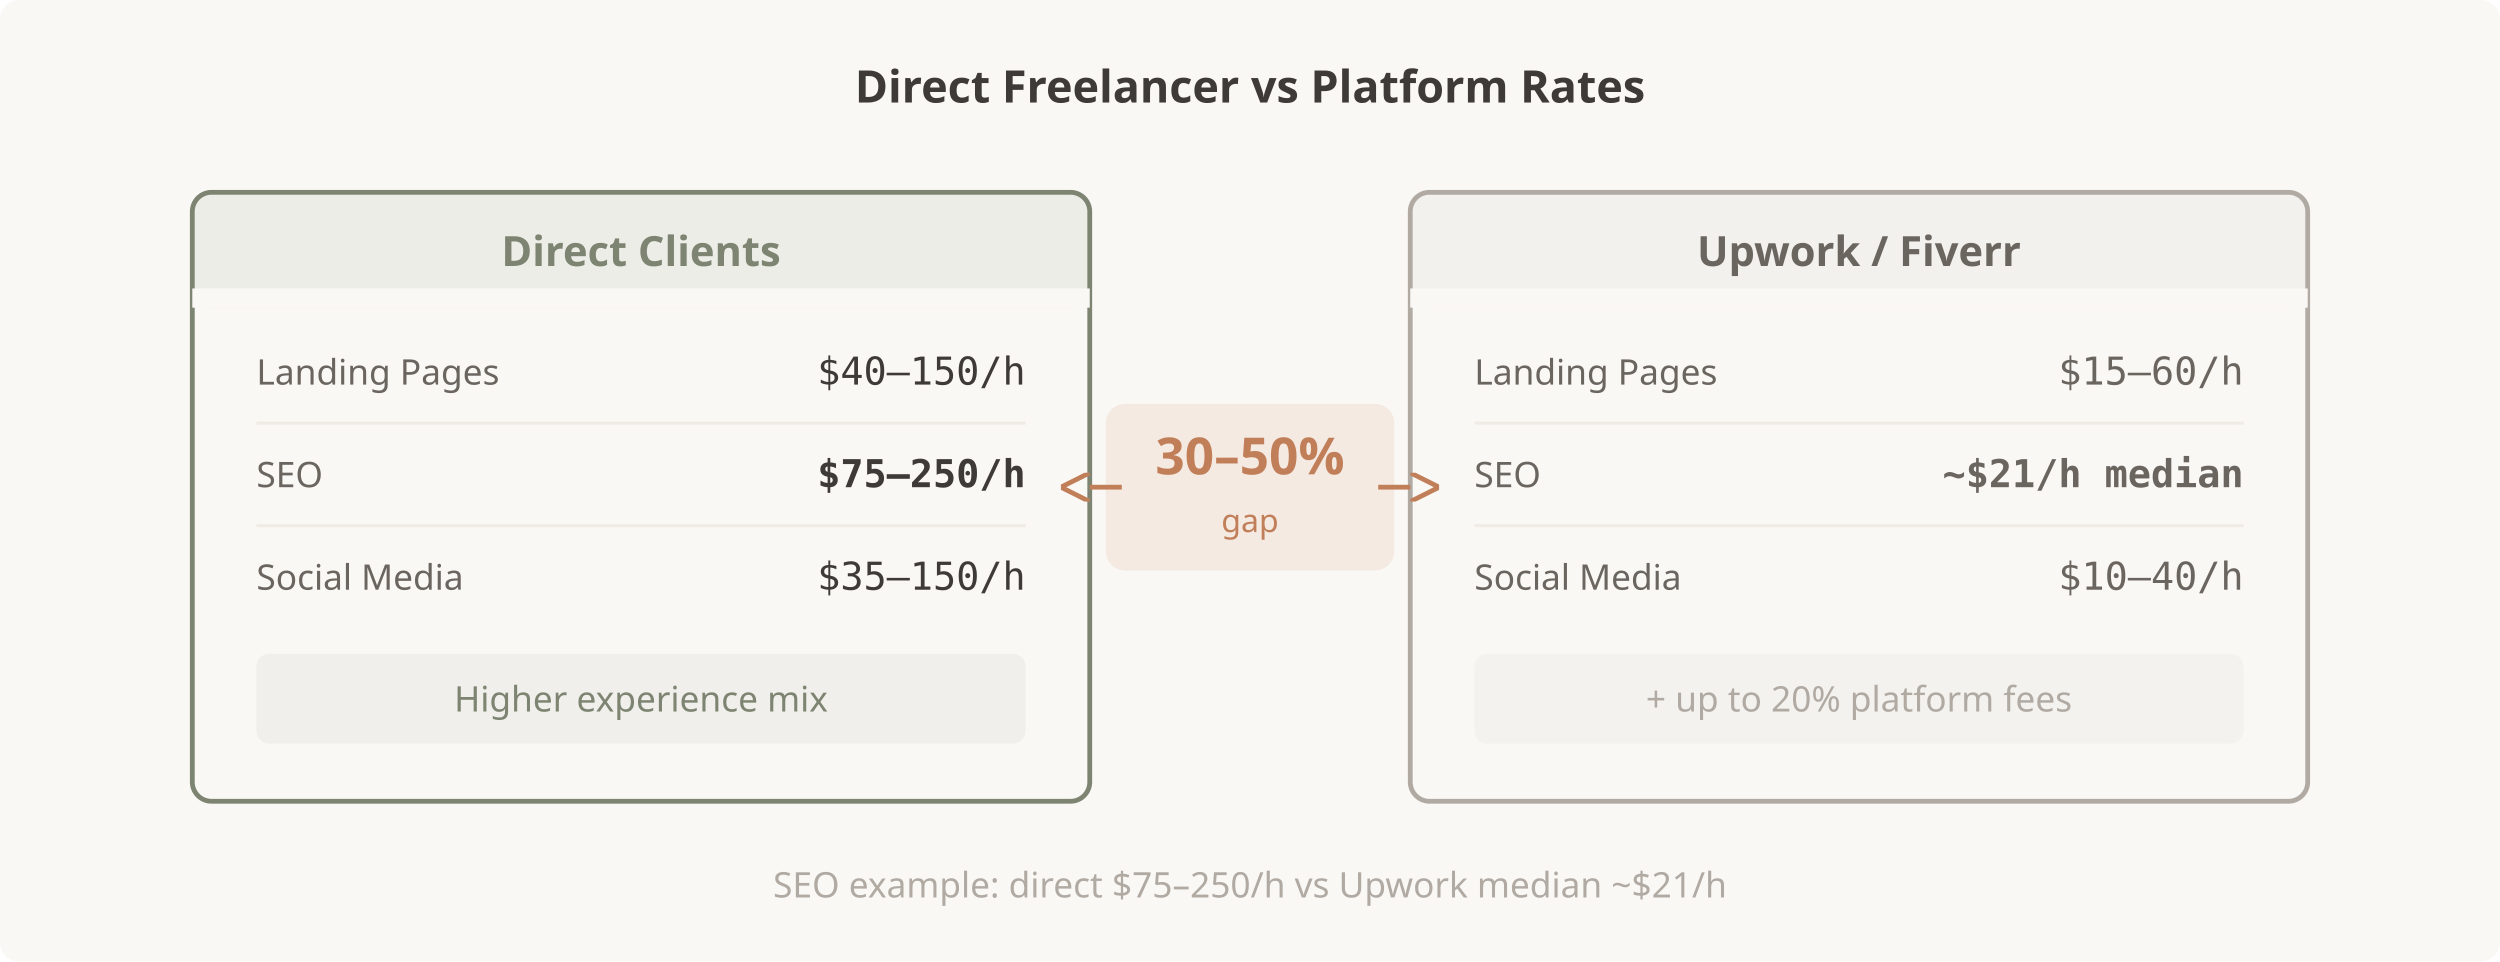
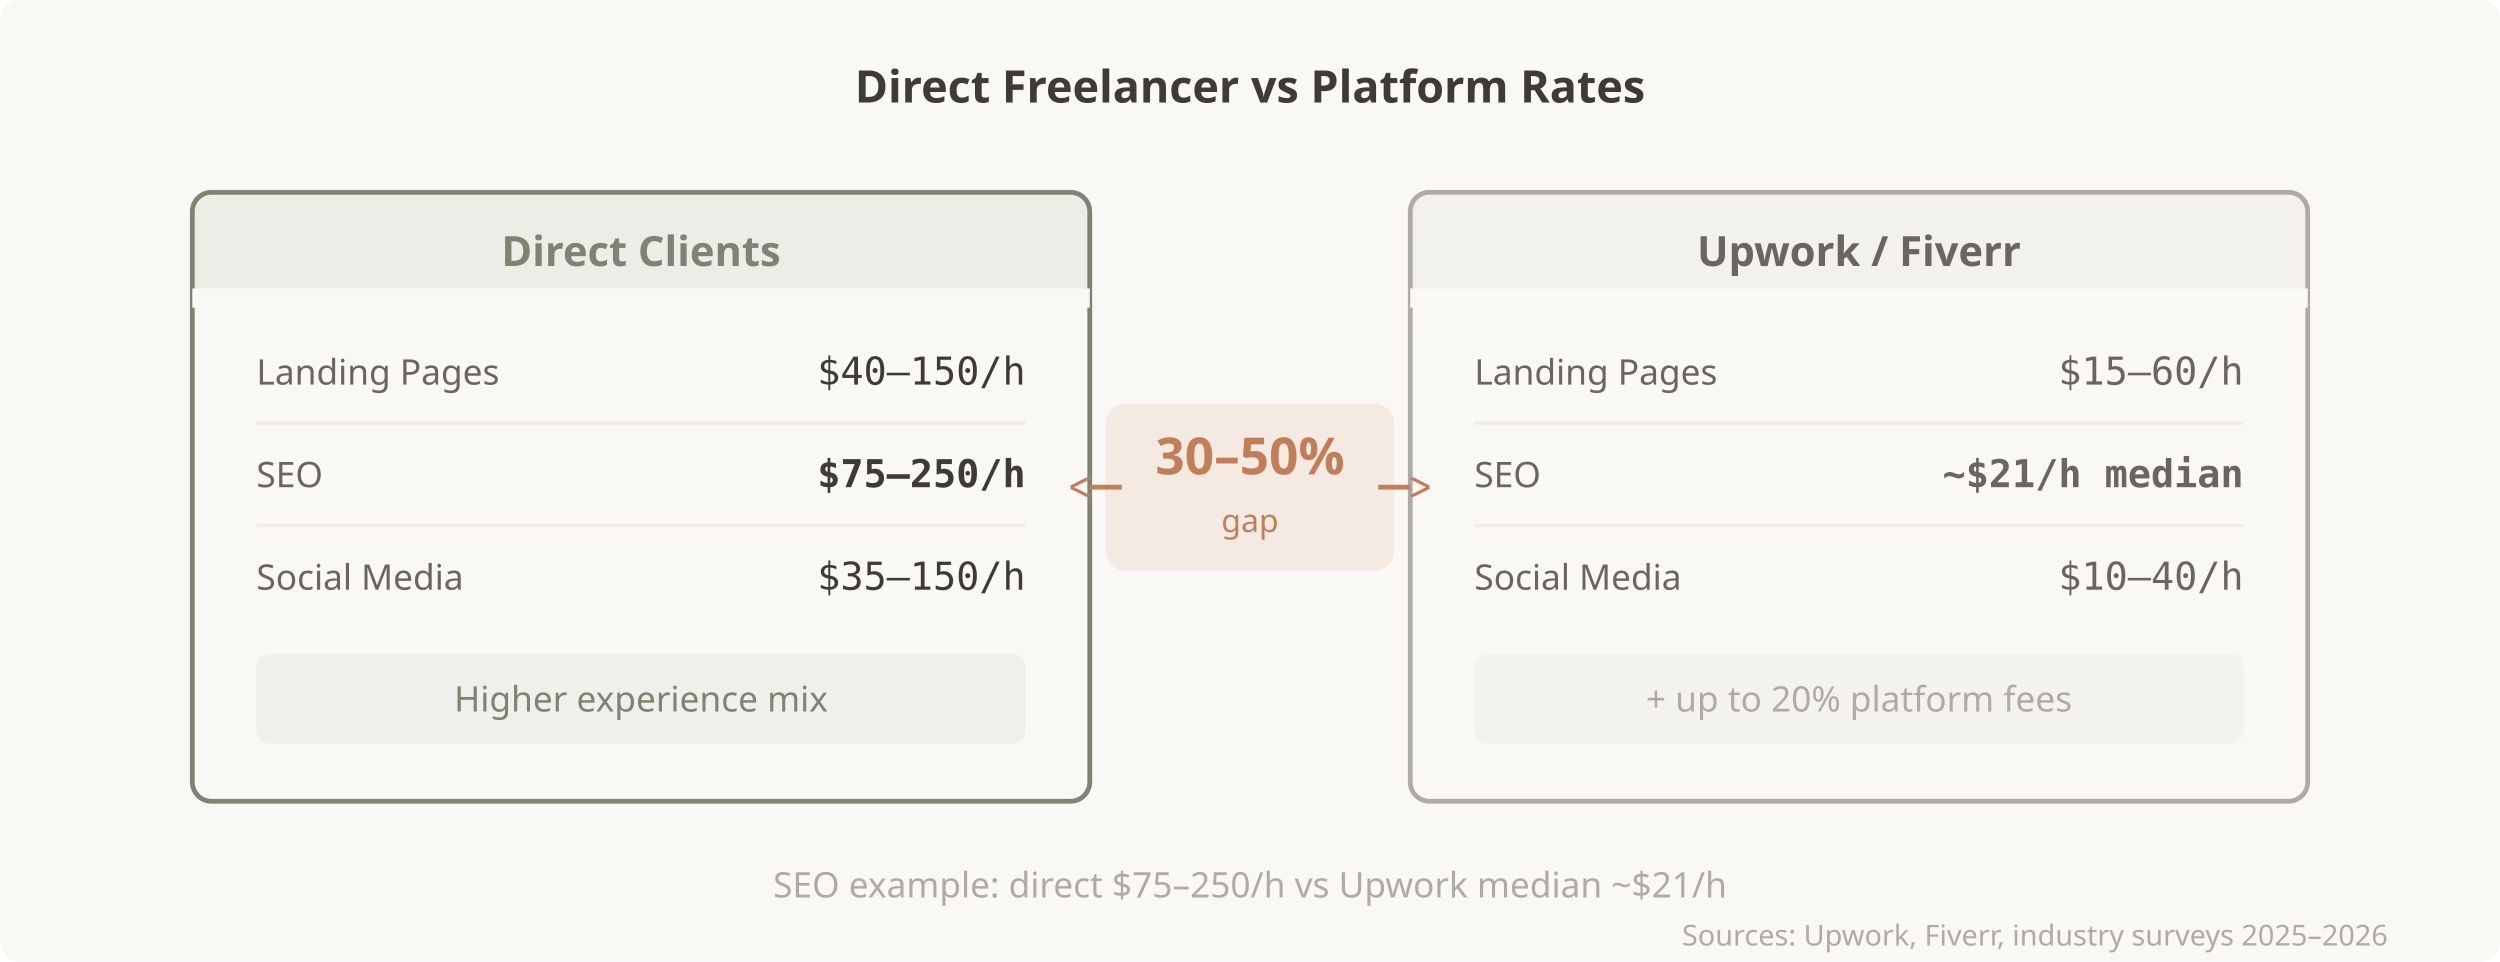
<svg xmlns="http://www.w3.org/2000/svg" viewBox="0 0 780 300" role="img" aria-label="Side-by-side comparison of direct freelancer rates versus platform rates, showing a 30 to 50 percent gap with SEO as a concrete example">
+   <defs>
+     <marker id="pd-arr-l" markerWidth="6" markerHeight="6" refX="6" refY="3" orient="auto" markerUnits="userSpaceOnUse">
+       <path d="M6,0 L0,3 L6,6" fill="none" stroke="#c17f59" stroke-width="1" />
+     </marker>
+     <marker id="pd-arr-r" markerWidth="6" markerHeight="6" refX="0" refY="3" orient="auto" markerUnits="userSpaceOnUse">
+       <path d="M0,0 L6,3 L0,6" fill="none" stroke="#c17f59" stroke-width="1" />
+     </marker>
+   </defs>
  <rect width="780" height="300" fill="#faf8f5" rx="6" />
  <text x="390" y="32" text-anchor="middle" font-family="DM Sans, Segoe UI, system-ui, sans-serif" font-size="14" fill="#3d3a37" font-weight="600">Direct Freelancer vs Platform Rates</text>
  <rect x="60" y="60" width="280" height="190" rx="6" fill="none" stroke="#7d8471" stroke-width="1.5" />
  <rect x="60" y="60" width="280" height="36" rx="6" fill="#7d8471" opacity="0.1" />
  <rect x="60" y="90" width="280" height="6" fill="#faf8f5" />
  <text x="200" y="83" text-anchor="middle" font-family="DM Sans, Segoe UI, system-ui, sans-serif" font-size="13" fill="#7d8471" font-weight="600">Direct Clients</text>
  <text x="80" y="120" font-family="DM Sans, Segoe UI, system-ui, sans-serif" font-size="11" fill="#6b6560">Landing Pages</text>
  <text x="320" y="120" text-anchor="end" font-family="JetBrains Mono, Fira Code, monospace" font-size="12" fill="#3d3a37" font-weight="500">$40–150/h</text>
  <line x1="80" y1="132" x2="320" y2="132" stroke="#f0ece5" stroke-width="1" />
  <text x="80" y="152" font-family="DM Sans, Segoe UI, system-ui, sans-serif" font-size="11" fill="#6b6560">SEO</text>
  <text x="320" y="152" text-anchor="end" font-family="JetBrains Mono, Fira Code, monospace" font-size="12" fill="#3d3a37" font-weight="600">$75–250/h</text>
  <line x1="80" y1="164" x2="320" y2="164" stroke="#f0ece5" stroke-width="1" />
  <text x="80" y="184" font-family="DM Sans, Segoe UI, system-ui, sans-serif" font-size="11" fill="#6b6560">Social Media</text>
  <text x="320" y="184" text-anchor="end" font-family="JetBrains Mono, Fira Code, monospace" font-size="12" fill="#3d3a37" font-weight="500">$35–150/h</text>
  <rect x="80" y="204" width="240" height="28" rx="4" fill="#7d8471" opacity="0.08" />
  <text x="200" y="222" text-anchor="middle" font-family="DM Sans, Segoe UI, system-ui, sans-serif" font-size="11" fill="#7d8471" font-weight="500">Higher experience mix</text>
  <rect x="440" y="60" width="280" height="190" rx="6" fill="none" stroke="#b0aaa3" stroke-width="1.5" />
  <rect x="440" y="60" width="280" height="36" rx="6" fill="#b0aaa3" opacity="0.1" />
  <rect x="440" y="90" width="280" height="6" fill="#faf8f5" />
  <text x="580" y="83" text-anchor="middle" font-family="DM Sans, Segoe UI, system-ui, sans-serif" font-size="13" fill="#6b6560" font-weight="600">Upwork / Fiverr</text>
  <text x="460" y="120" font-family="DM Sans, Segoe UI, system-ui, sans-serif" font-size="11" fill="#6b6560">Landing Pages</text>
  <text x="700" y="120" text-anchor="end" font-family="JetBrains Mono, Fira Code, monospace" font-size="12" fill="#6b6560" font-weight="500">$15–60/h</text>
  <line x1="460" y1="132" x2="700" y2="132" stroke="#f0ece5" stroke-width="1" />
  <text x="460" y="152" font-family="DM Sans, Segoe UI, system-ui, sans-serif" font-size="11" fill="#6b6560">SEO</text>
  <text x="700" y="152" text-anchor="end" font-family="JetBrains Mono, Fira Code, monospace" font-size="12" fill="#6b6560" font-weight="600">~$21/h median</text>
  <line x1="460" y1="164" x2="700" y2="164" stroke="#f0ece5" stroke-width="1" />
  <text x="460" y="184" font-family="DM Sans, Segoe UI, system-ui, sans-serif" font-size="11" fill="#6b6560">Social Media</text>
  <text x="700" y="184" text-anchor="end" font-family="JetBrains Mono, Fira Code, monospace" font-size="12" fill="#6b6560" font-weight="500">$10–40/h</text>
  <rect x="460" y="204" width="240" height="28" rx="4" fill="#b0aaa3" opacity="0.08" />
  <text x="580" y="222" text-anchor="middle" font-family="DM Sans, Segoe UI, system-ui, sans-serif" font-size="11" fill="#b0aaa3" font-weight="500">+ up to 20% platform fees</text>
  <rect x="345" y="126" width="90" height="52" rx="6" fill="#c17f59" opacity="0.12" />
  <text x="390" y="148" text-anchor="middle" font-family="DM Sans, Segoe UI, system-ui, sans-serif" font-size="16" fill="#c17f59" font-weight="700">30–50%</text>
  <text x="390" y="166" text-anchor="middle" font-family="DM Sans, Segoe UI, system-ui, sans-serif" font-size="10" fill="#c17f59" font-weight="500">gap</text>
-   <line x1="340" y1="152" x2="350" y2="152" stroke="#c17f59" stroke-width="1.5" marker-start="url(#arrowLeft)" />
-   <line x1="430" y1="152" x2="440" y2="152" stroke="#c17f59" stroke-width="1.5" marker-end="url(#arrowRight)" />
-   <defs>
-     <marker id="arrowLeft" markerWidth="6" markerHeight="6" refX="6" refY="3" orient="auto">
-       <path d="M6,0 L0,3 L6,6" fill="none" stroke="#c17f59" stroke-width="1" />
-     </marker>
-     <marker id="arrowRight" markerWidth="6" markerHeight="6" refX="0" refY="3" orient="auto">
-       <path d="M0,0 L6,3 L0,6" fill="none" stroke="#c17f59" stroke-width="1" />
-     </marker>
-   </defs>
+   <line x1="340" y1="152" x2="350" y2="152" stroke="#c17f59" stroke-width="1.5" marker-start="url(#pd-arr-l)" />
+   <line x1="430" y1="152" x2="440" y2="152" stroke="#c17f59" stroke-width="1.5" marker-end="url(#pd-arr-r)" />
  <text x="390" y="280" text-anchor="middle" font-family="DM Sans, Segoe UI, system-ui, sans-serif" font-size="11" fill="#b0aaa3">SEO example: direct $75–250/h vs Upwork median ~$21/h</text>
+   <text x="745" y="295" text-anchor="end" font-family="DM Sans, Segoe UI, system-ui, sans-serif" font-size="9" fill="#b0aaa3">Sources: Upwork, Fiverr, industry surveys 2025–2026</text>
</svg>
